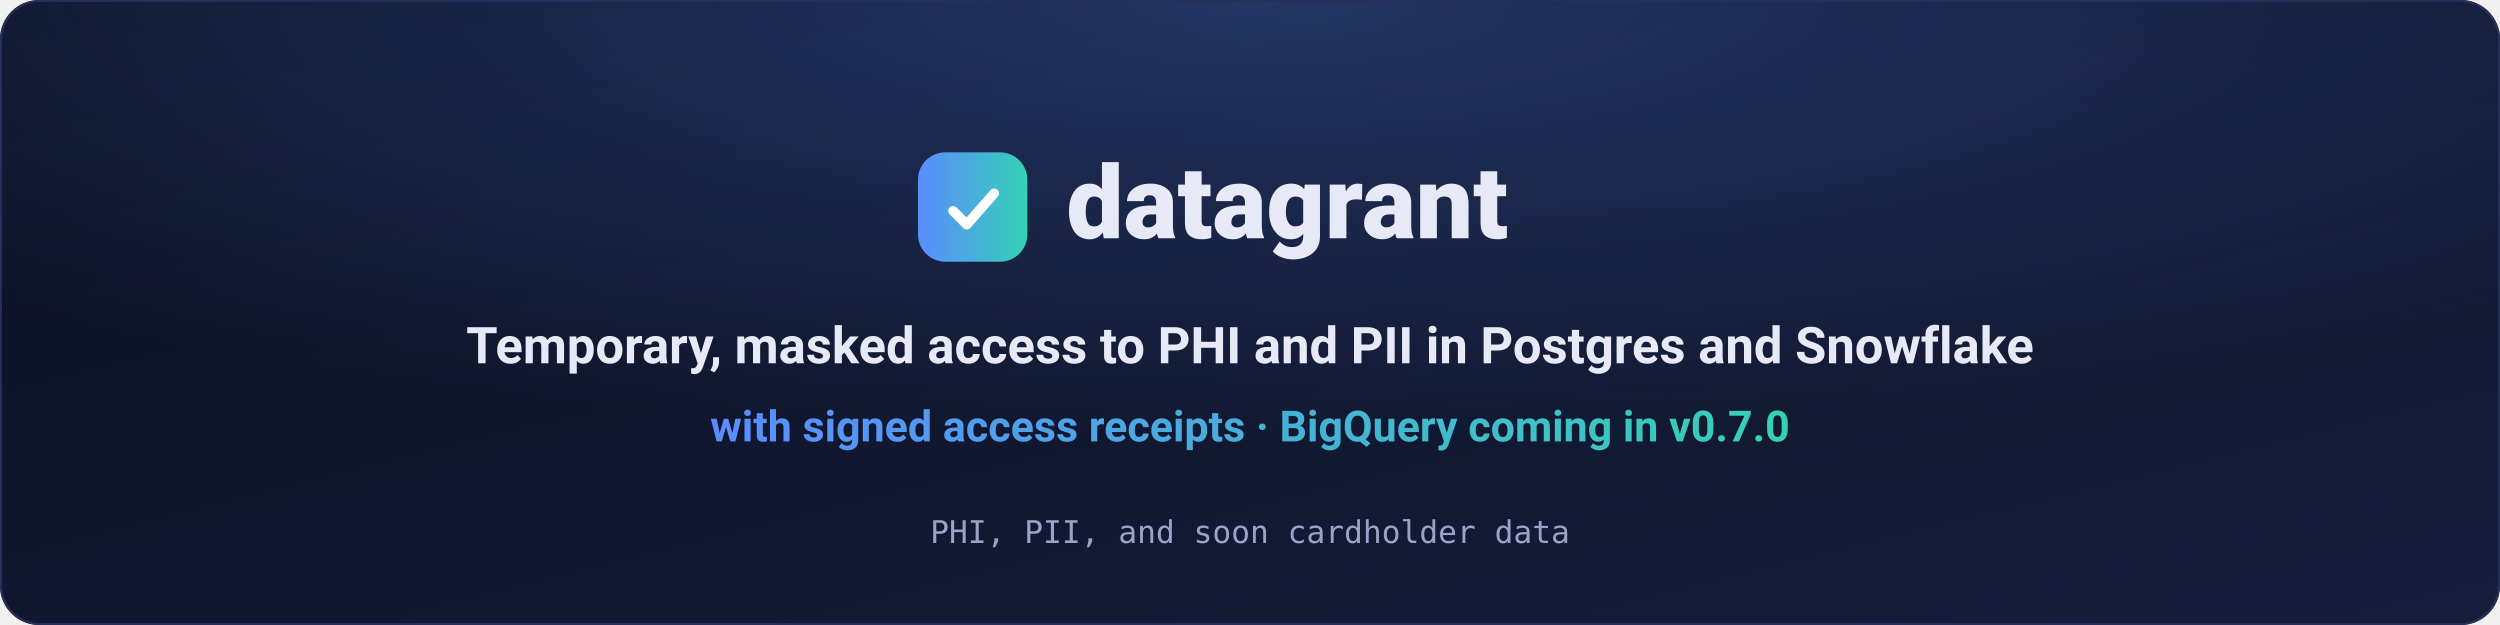
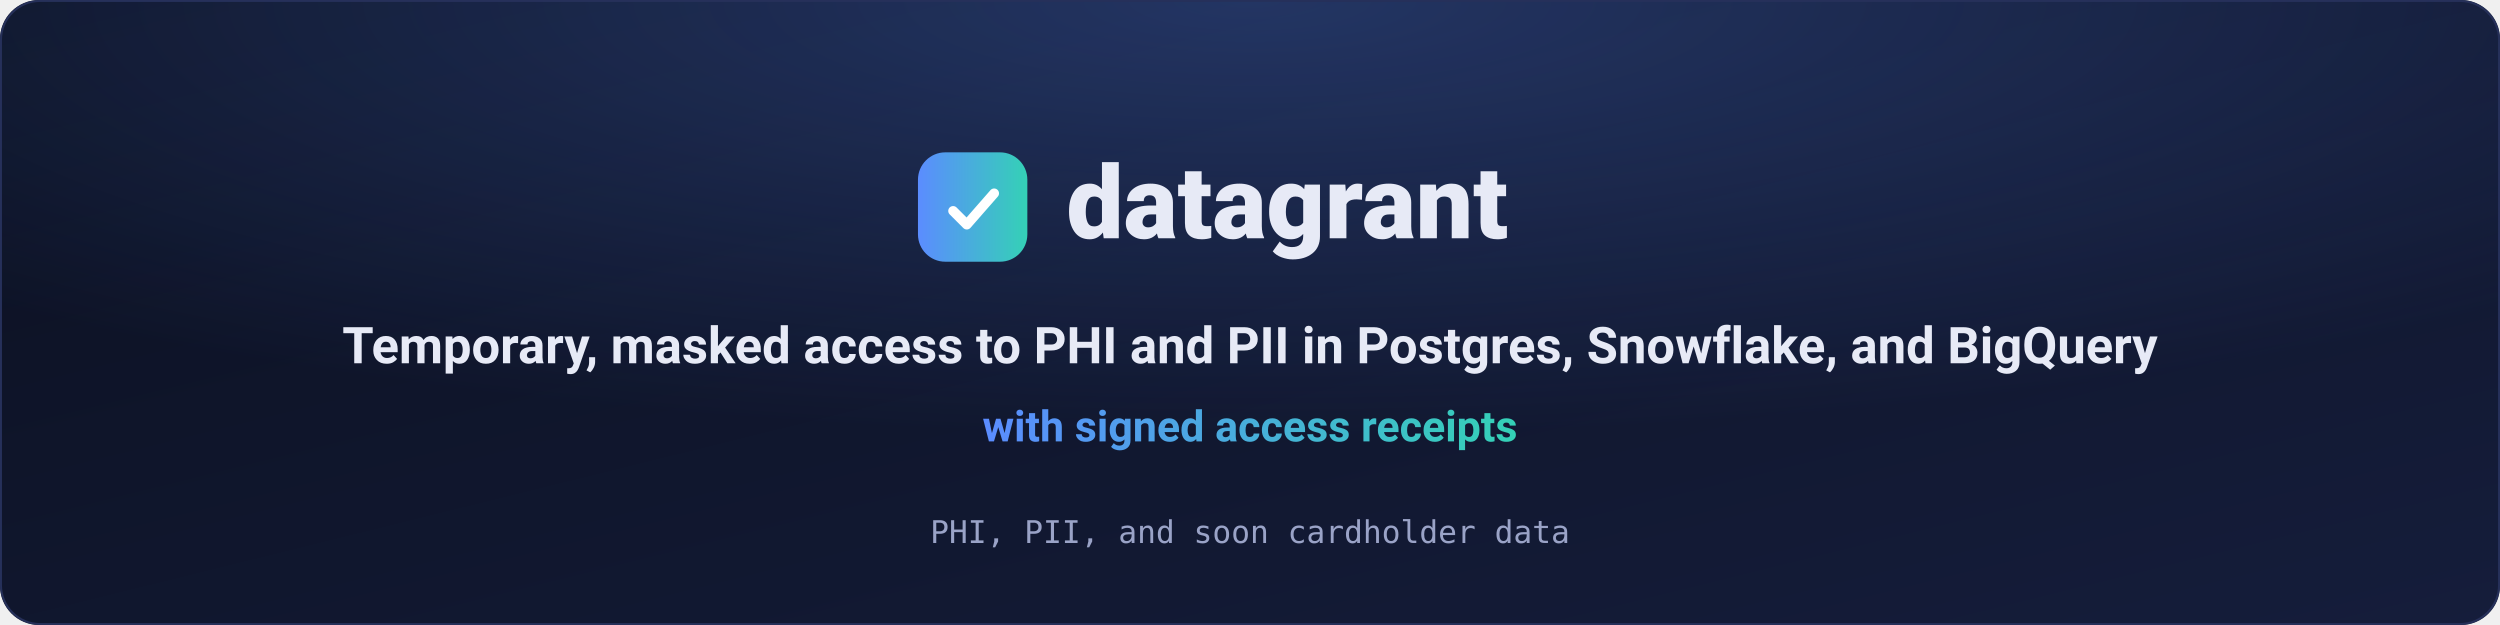
<svg xmlns="http://www.w3.org/2000/svg" width="1280" height="320" viewBox="0 0 1280 320" role="img" aria-labelledby="title">
  <defs>
    <linearGradient id="bg" x1="0" y1="0" x2="1" y2="1">
      <stop offset="0" stop-color="#0b1020" />
      <stop offset="1" stop-color="#151d3b" />
    </linearGradient>
    <linearGradient id="ac" x1="0" y1="0" x2="1" y2="0">
      <stop offset="0" stop-color="#5b8cff" />
      <stop offset="1" stop-color="#34d1b6" />
    </linearGradient>
    <radialGradient id="glow" cx="0.5" cy="0" r="0.7">
      <stop offset="0" stop-color="#5b8cff" stop-opacity="0.28" />
      <stop offset="1" stop-color="#5b8cff" stop-opacity="0" />
    </radialGradient>
  </defs>
  <rect width="1280" height="320" rx="20" fill="url(#bg)" />
  <rect width="1280" height="320" rx="20" fill="url(#glow)" />
  <rect x="0.5" y="0.5" width="1279" height="319" rx="20" fill="none" stroke="#26305a" />
  <g transform="translate(470 78)">
    <rect width="56" height="56" rx="14" fill="url(#ac)" />
    <path d="M18 30 l7 7 l14 -16" fill="none" stroke="#fff" stroke-width="5" stroke-linecap="round" stroke-linejoin="round" />
    <text x="76" y="44" font-family="system-ui,-apple-system,'Segoe UI',Roboto,Helvetica,Arial,sans-serif" font-size="52" font-weight="800" fill="#e7eaf6">datagrant</text>
  </g>
-   <text x="640" y="186" text-anchor="middle" font-family="system-ui,-apple-system,'Segoe UI',Roboto,Helvetica,Arial,sans-serif" font-size="26" font-weight="600" fill="#e7eaf6">Temporary, masked access to PHI and PII in Postgres and Snowflake</text>
-   <text x="640" y="226" text-anchor="middle" font-family="system-ui,-apple-system,'Segoe UI',Roboto,Helvetica,Arial,sans-serif" font-size="22" font-weight="600" fill="url(#ac)">with signed access receipts · BigQuery coming in v0.7.0</text>
+   <text x="640" y="186" text-anchor="middle" font-family="system-ui,-apple-system,'Segoe UI',Roboto,Helvetica,Arial,sans-serif" font-size="26" font-weight="600" fill="#e7eaf6">Temporary, masked access to PHI and PII in Postgres, Snowflake, and BigQuery</text>
+   <text x="640" y="226" text-anchor="middle" font-family="system-ui,-apple-system,'Segoe UI',Roboto,Helvetica,Arial,sans-serif" font-size="22" font-weight="600" fill="url(#ac)">with signed access receipts</text>
  <text x="640" y="278" text-anchor="middle" font-family="ui-monospace,SFMono-Regular,Menlo,Consolas,monospace" font-size="16" fill="#9aa3c7">PHI, PII, and soon cardholder data</text>
</svg>
